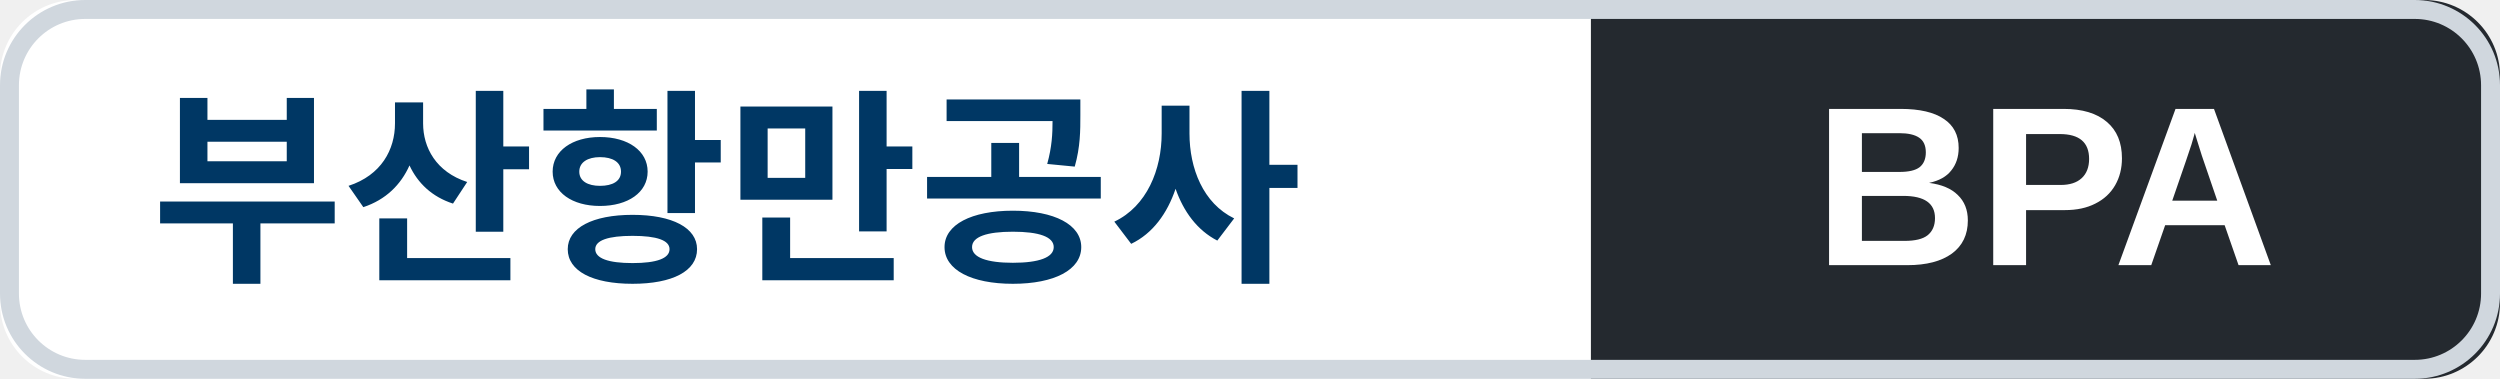
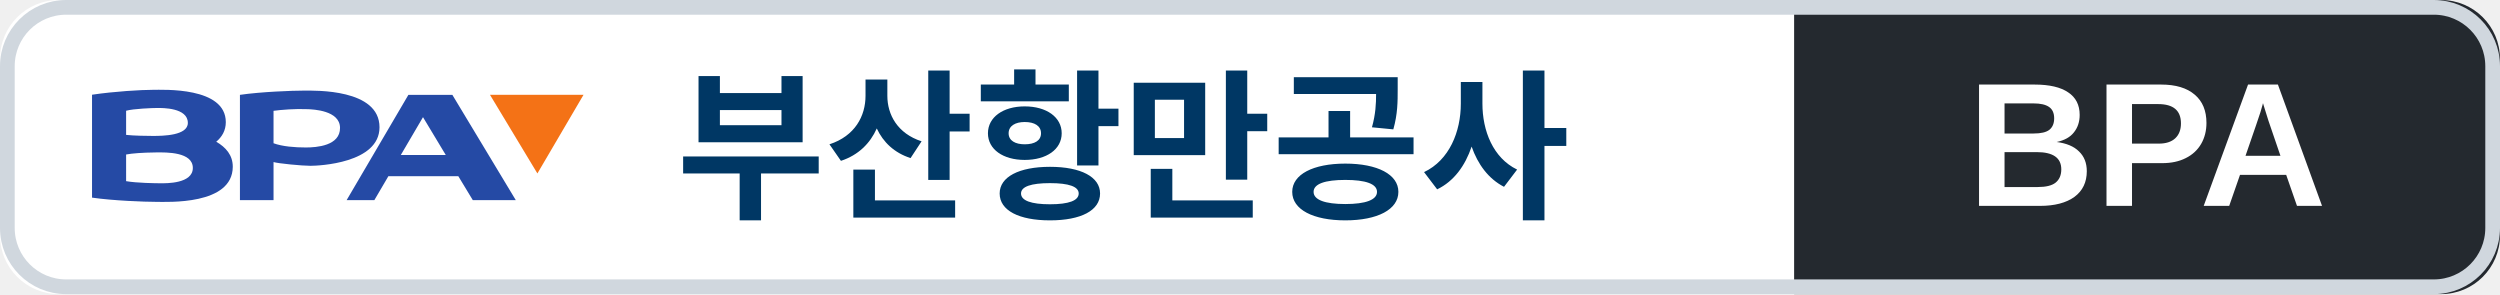
- <svg xmlns="http://www.w3.org/2000/svg" width="132" height="20" viewBox="0 0 132 20" role="img" aria-label="부산항만공사 BPA">
+ <svg xmlns="http://www.w3.org/2000/svg" width="170.0" height="20" viewBox="0 0 170.0 20" role="img" aria-label="부산항만공사 BPA">
  <defs>
    <clipPath id="badge-shape">
-       <rect width="132" height="20" rx="4" />
+       <rect width="170.0" height="20" rx="4" />
    </clipPath>
  </defs>
  <g clip-path="url(#badge-shape)">
-     <rect width="132" height="20" rx="4" fill="#ffffff" />
-     <path d="M84 0h48v20h-48z" fill="#24292f" />
+     <rect width="170.0" height="20" rx="4" fill="#ffffff" />
+     <path d="M122.0 0h48v20h-48z" fill="#24292f" />
  </g>
-   <rect x="0.5" y="0.5" width="131" height="19" rx="4" fill="none" stroke="#d0d7de" />
-   <text x="8" y="14" fill="#003764" font-family="-apple-system, BlinkMacSystemFont, 'Segoe UI', 'Noto Sans KR', 'Malgun Gothic', Arial, sans-serif" font-size="11" font-weight="600">부산항만공사</text>
-   <text x="108" y="14" fill="#ffffff" text-anchor="middle" font-family="Arial, Helvetica, sans-serif" font-size="12" font-weight="700">BPA</text>
+   <rect x="0.5" y="0.5" width="169.0" height="19" rx="4" fill="none" stroke="#d0d7de" />
+   <g transform="translate(-10.175 -57.340) scale(0.165049)">
+     <path fill="#254aa5" d="m226.781 411.269 9.141-15.586 9.379 15.586Zm21.234-24.781h-18.109l-25.449 43.379h11.422L221.664 420l28.813.012 5.965 9.855h17.711Zm0 0" />
+     <path fill="#254aa5" d="M187.609 408.172c-4.453 0-9.59-.391-13.266-1.742v-13.359c3.144-.43 8.867-.914 14.137-.676 2.125.094 13.168.48 13.258 7.645.098 7.453-9.676 8.133-14.129 8.133m-.773-23.434c-4.644 0-17.715.488-26.336 1.75v43.379h13.844v-15.695c1.738.582 11.719 1.551 15.195 1.551 3.492 0 28.465-1.059 28.465-15.875 0-15.879-26.52-15.109-31.168-15.109m-73.23 26.328c2.5-.477 6.582-.785 12.266-.856 4.453-.059 15.223-.219 15.223 6.395 0 6.531-11.035 6.312-13.168 6.312s-9.926-.098-14.32-.867Zm0-18.031c3.016-.84 10.891-1.137 12.914-1.137 2.027 0 12.52-.156 12.52 6.152 0 5.215-10.184 5.363-14.414 5.363-2.277 0-7.965-.078-11.02-.43Zm37.133 12.77c2.379-2 3.941-4.629 3.941-8.066 0-14.609-25.789-13.32-30.211-13.32-4.414 0-15.664.629-24.906 2.016v42.395c8.609 1.258 21.68 1.742 26.324 1.742 4.656 0 31.566 1.457 31.664-14.426.031-4.793-2.871-8.078-6.812-10.34" />
+     <path fill="#f47216" d="M263.523 386.477h38.535l-19.004 32.398Zm0 0" />
+   </g>
+   <text x="46.0" y="14" fill="#003764" font-family="-apple-system, BlinkMacSystemFont, 'Segoe UI', 'Noto Sans KR', 'Malgun Gothic', Arial, sans-serif" font-size="11" font-weight="600">부산항만공사</text>
+   <text x="146" y="14" fill="#ffffff" text-anchor="middle" font-family="Arial, Helvetica, sans-serif" font-size="12" font-weight="700">BPA</text>
</svg>
